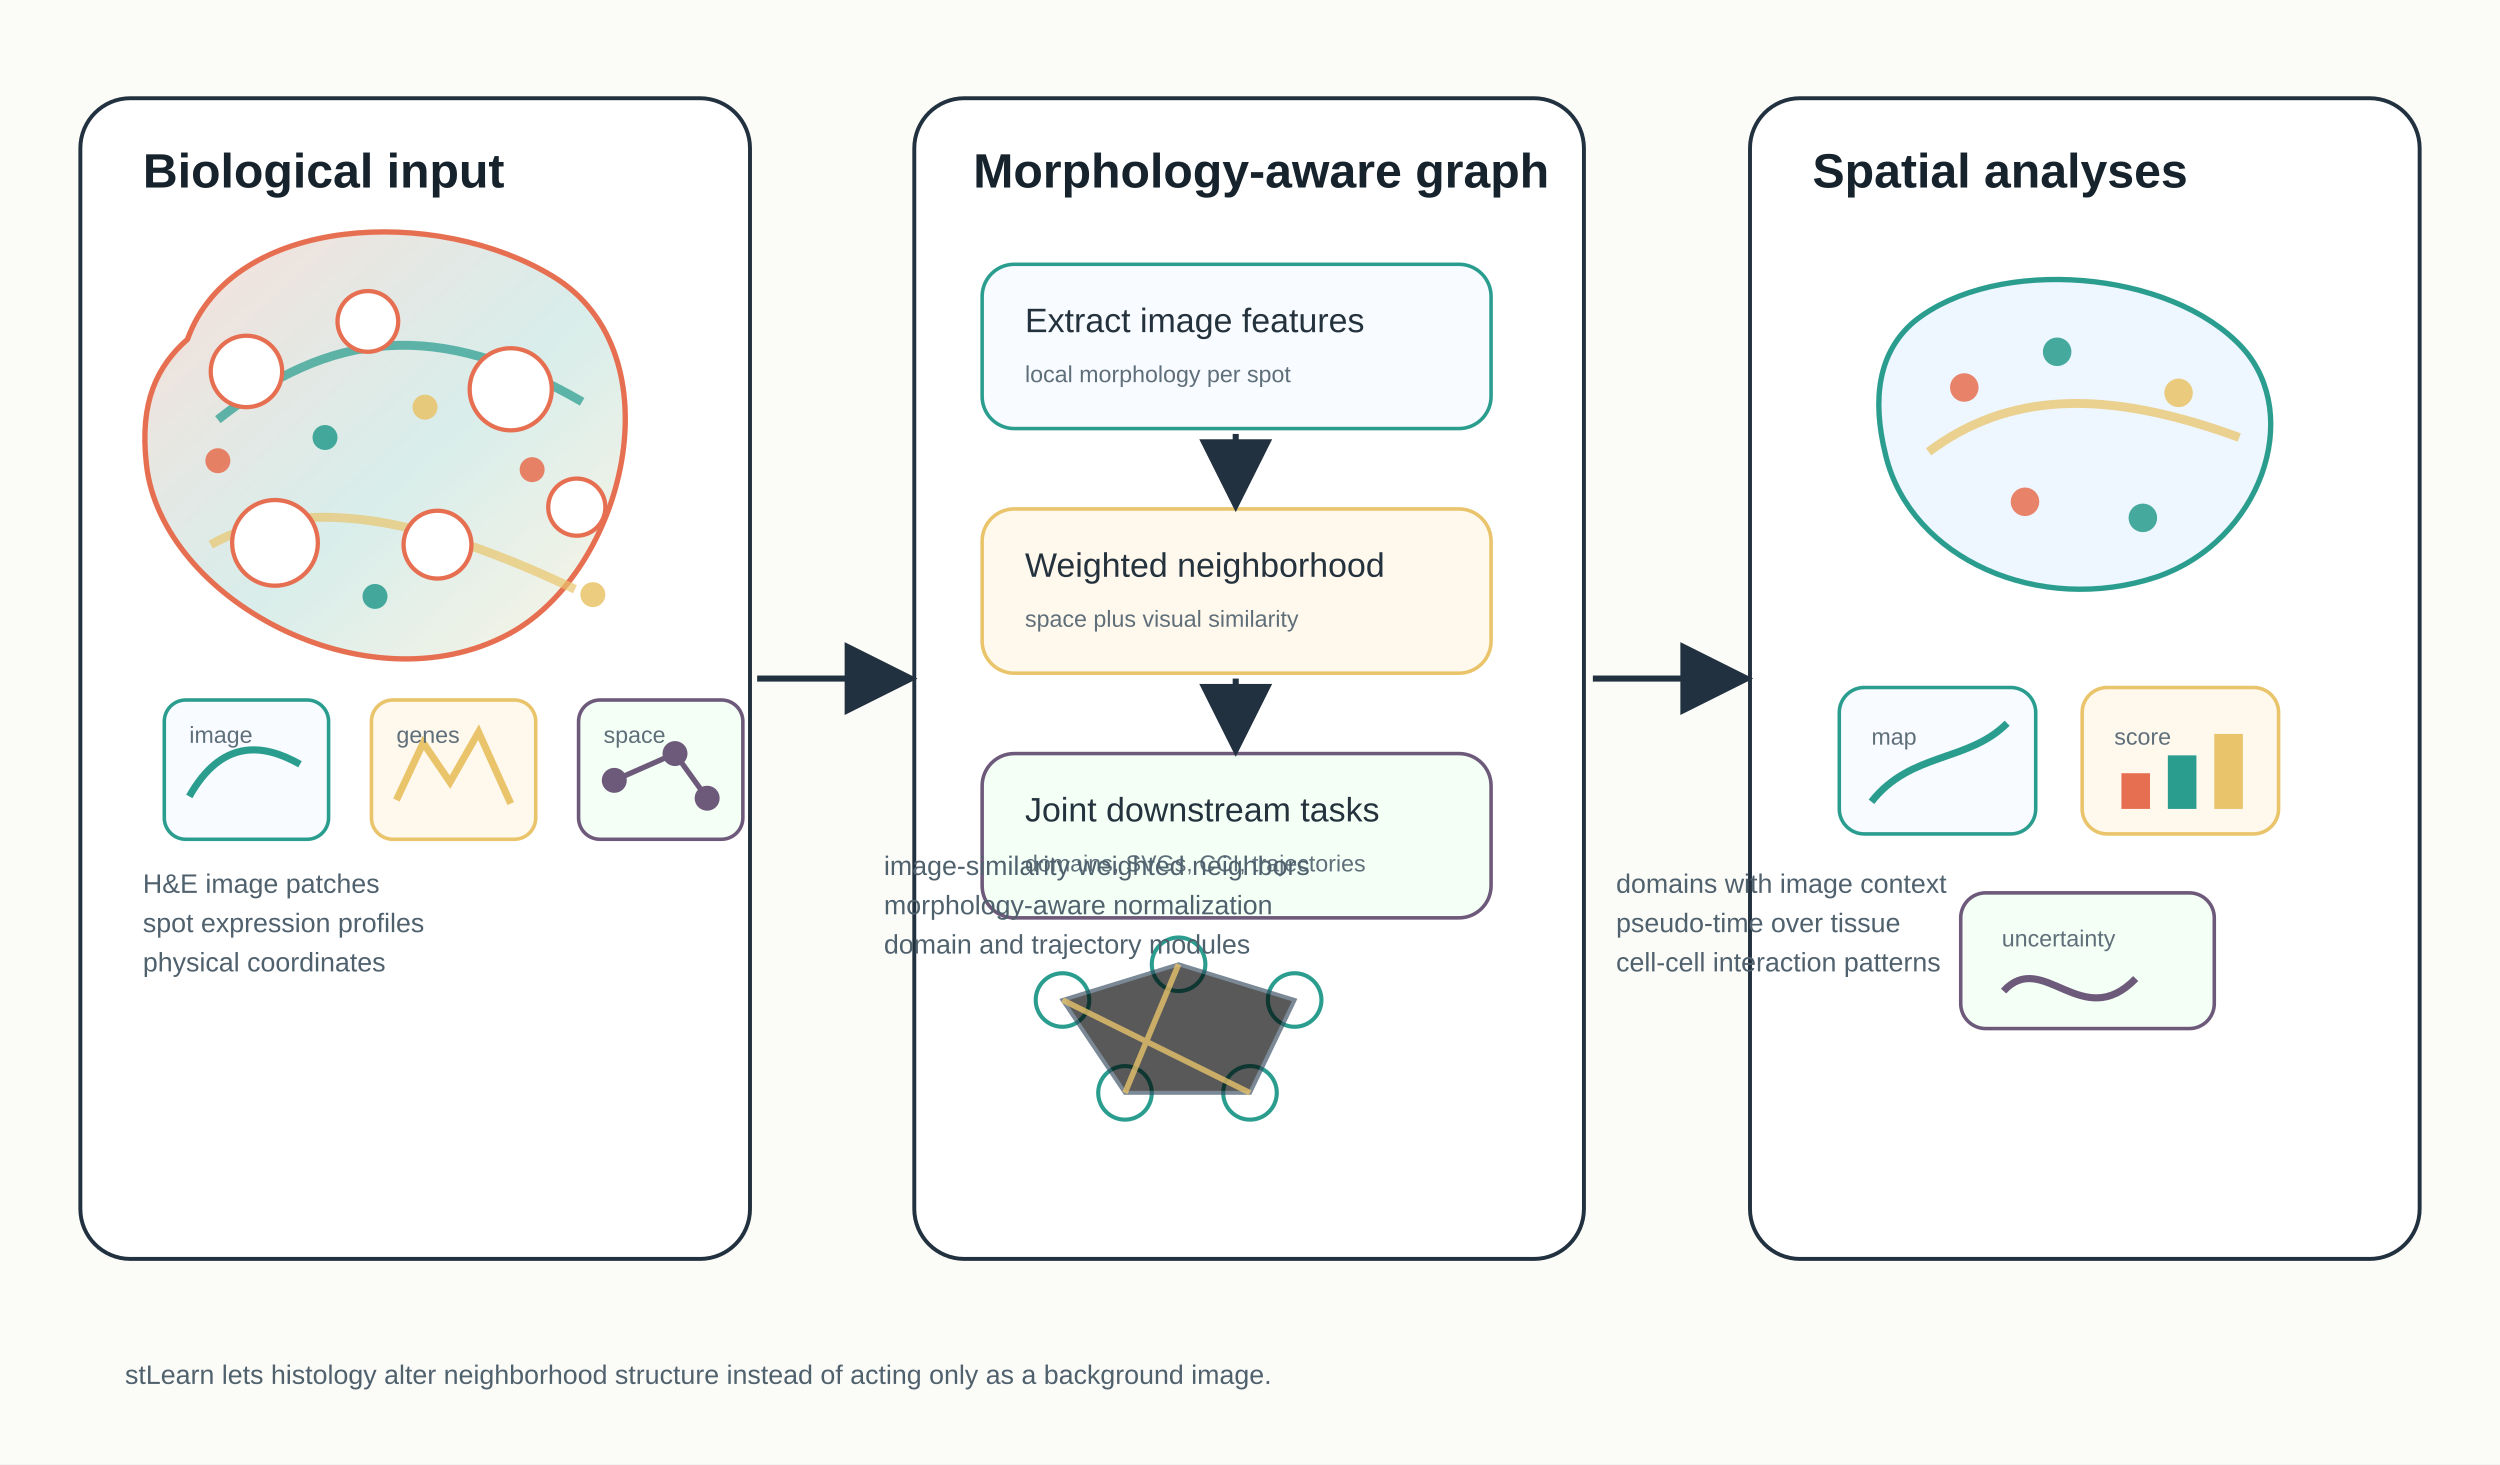
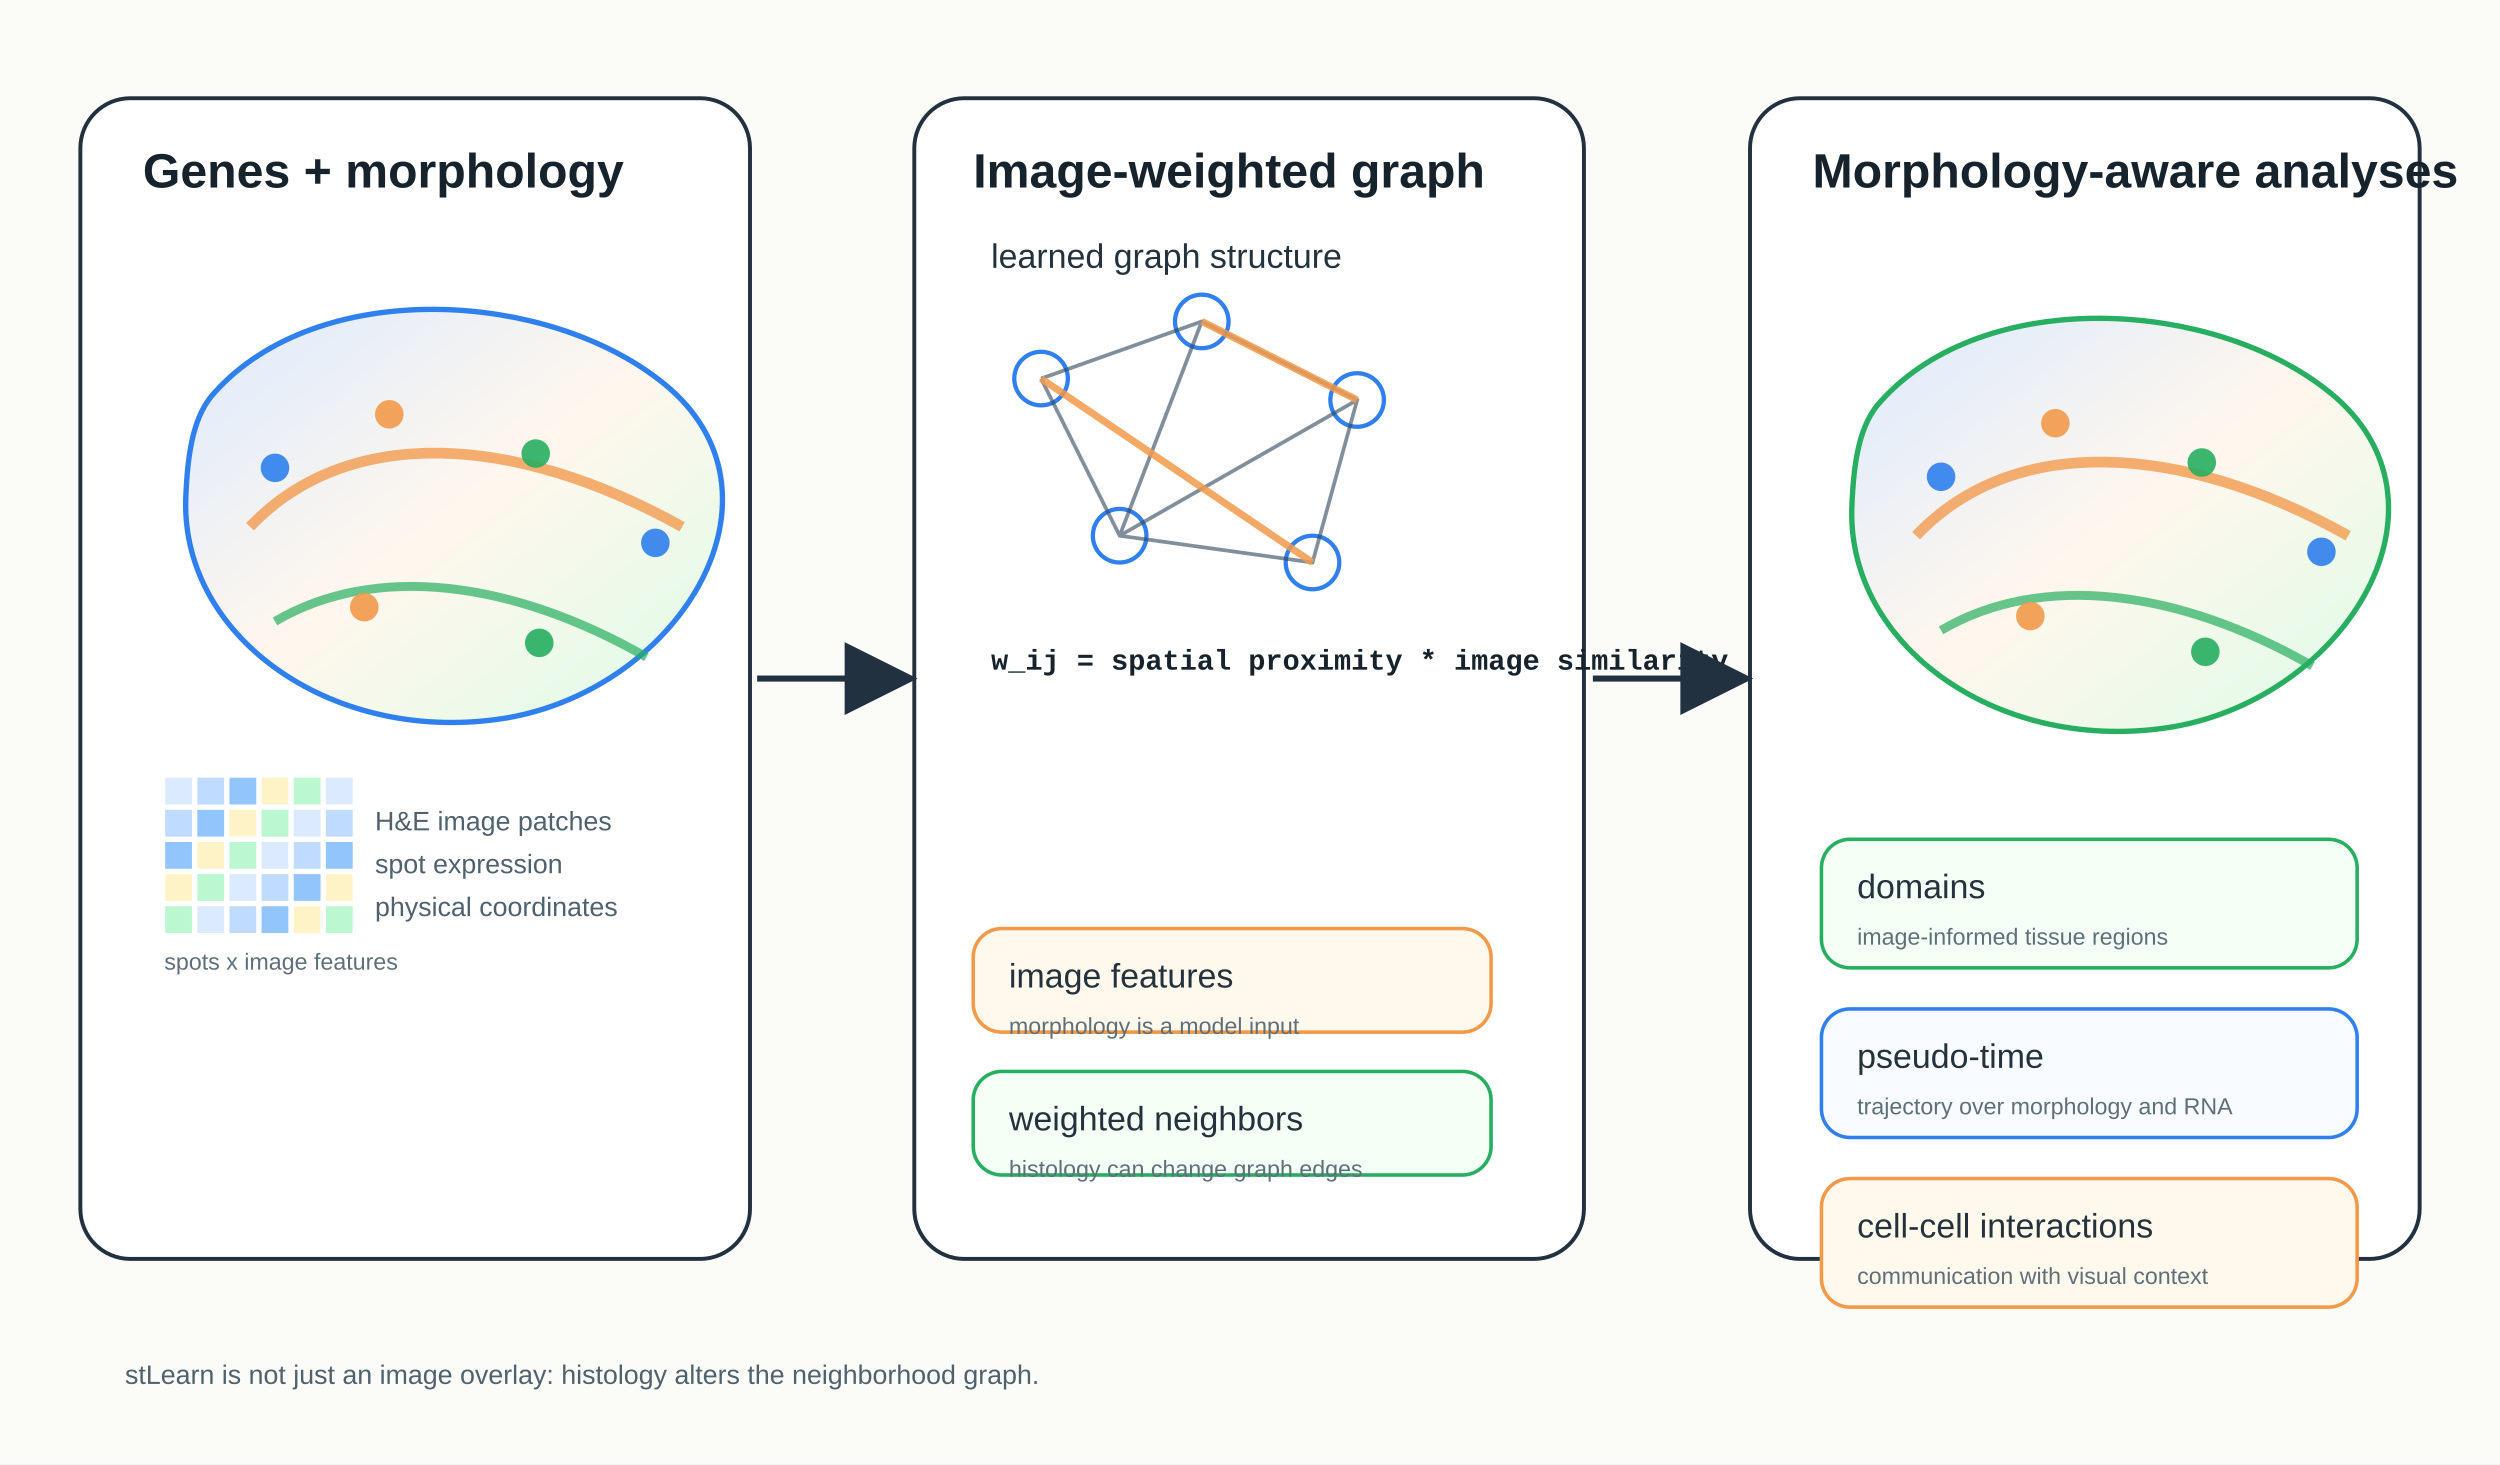
<svg xmlns="http://www.w3.org/2000/svg" width="1400" height="820" viewBox="0 0 1400 820" role="img" aria-labelledby="title desc">
  <defs>
-     <linearGradient id="tissueGrad" x1="0" x2="1" y1="0" y2="1">
-       <stop offset="0" stop-color="#e76f51" stop-opacity="0.22" />
-       <stop offset="0.55" stop-color="#2a9d8f" stop-opacity="0.18" />
-       <stop offset="1" stop-color="#e9c46a" stop-opacity="0.18" />
-     </linearGradient>
-     <linearGradient id="latentGrad" x1="0" x2="1">
-       <stop offset="0" stop-color="#2a9d8f" stop-opacity="0.92" />
-       <stop offset="1" stop-color="#e9c46a" stop-opacity="0.92" />
+     <linearGradient id="tissue" x1="0" x2="1" y1="0" y2="1">
+       <stop offset="0" stop-color="#dbeafe" />
+       <stop offset=".5" stop-color="#fff7ed" />
+       <stop offset="1" stop-color="#dcfce7" />
    </linearGradient>
    <marker id="arrow" markerWidth="12" markerHeight="12" refX="10" refY="6" orient="auto">
      <path d="M0,0 L12,6 L0,12 z" fill="#22313f" />
    </marker>
    <style>
-       .bg{fill:#fbfbf7}.panel{fill:#ffffff;stroke:#22313f;stroke-width:2.2}.h{font:700 27px Arial,sans-serif;fill:#17232c}.t{font:19px Arial,sans-serif;fill:#24323d}.s{font:15px Arial,sans-serif;fill:#50616e}.xs{font:13px Arial,sans-serif;fill:#5f6f7a}.arrow{stroke:#22313f;stroke-width:3.4;fill:none;marker-end:url(#arrow)}.cell{fill:#ffffff;stroke:#e76f51;stroke-width:2.4}.spot{fill:#e76f51;opacity:.86}.spot2{fill:#2a9d8f;opacity:.86}.spot3{fill:#e9c46a;opacity:.86}.node{fill:#ffffff;stroke:#2a9d8f;stroke-width:2.3}.edge{stroke:#34495e;stroke-width:2.2;opacity:.65}.edge2{stroke:#e9c46a;stroke-width:3.2;opacity:.78}.chip{fill:#f8fbff;stroke:#2a9d8f;stroke-width:2}.chip2{fill:#fff8ed;stroke:#e9c46a;stroke-width:2}.chip3{fill:#f4fff6;stroke:#6d597a;stroke-width:2}.latent{fill:url(#latentGrad);opacity:.86}.dash{stroke-dasharray:8 7}.thick{stroke-width:5}
+       .bg{fill:#fbfbf7}.panel{fill:#fff;stroke:#22313f;stroke-width:2.2}.h{font:700 27px Arial,sans-serif;fill:#17232c}.t{font:19px Arial,sans-serif;fill:#24323d}.s{font:15px Arial,sans-serif;fill:#50616e}.xs{font:13px Arial,sans-serif;fill:#5f6f7a}.formula{font:700 16px "Courier New",monospace;fill:#17232c}.arrow{stroke:#22313f;stroke-width:3.4;fill:none;marker-end:url(#arrow)}.arrow2{stroke:#22313f;stroke-width:3;fill:none;marker-end:url(#arrow)}.chip{fill:#f8fbff;stroke:#2f80ed;stroke-width:2}.chip2{fill:#fff8ed;stroke:#f2994a;stroke-width:2}.chip3{fill:#f4fff6;stroke:#27ae60;stroke-width:2}.spot{opacity:.9}.a{fill:#2f80ed}.b{fill:#f2994a}.c{fill:#27ae60}.node{fill:#fff;stroke-width:2.4}.blue{stroke:#2f80ed}.orange{stroke:#f2994a}.green{stroke:#27ae60}.soft{stroke:#7b61ff;stroke-width:2.2;opacity:.58;fill:none}.edge{stroke:#34495e;stroke-width:2.1;opacity:.62;fill:none}.strong{stroke:#f2994a;stroke-width:4;opacity:.85}
    </style>
  </defs>
  <rect class="bg" width="1400" height="820" />
  <rect class="panel" x="45" y="55" width="375" height="650" rx="28" />
  <rect class="panel" x="512" y="55" width="375" height="650" rx="28" />
  <rect class="panel" x="980" y="55" width="375" height="650" rx="28" />
-   <text class="h" x="80" y="105">Biological input</text>
-   <text class="h" x="545" y="105">Morphology-aware graph</text>
-   <text class="h" x="1015" y="105">Spatial analyses</text>
-   <path d="M105 190 C130 120 245 115 310 155 C380 198 350 320 285 355 C205 398 90 335 82 260 C78 225 88 205 105 190 Z" fill="url(#tissueGrad)" stroke="#e76f51" stroke-width="3" />
-   <path d="M122 235 C185 185 245 178 326 225" stroke="#2a9d8f" stroke-width="5" fill="none" opacity=".72" />
-   <path d="M118 305 C172 275 242 292 322 330" stroke="#e9c46a" stroke-width="5" fill="none" opacity=".68" />
-   <circle class="cell" cx="138" cy="208" r="20" />
-   <circle class="cell" cx="206" cy="180" r="17" />
-   <circle class="cell" cx="286" cy="218" r="23" />
-   <circle class="cell" cx="154" cy="304" r="24" />
-   <circle class="cell" cx="245" cy="305" r="19" />
-   <circle class="cell" cx="323" cy="284" r="16" />
-   <circle class="spot" cx="122" cy="258" r="7" />
-   <circle class="spot2" cx="182" cy="245" r="7" />
-   <circle class="spot3" cx="238" cy="228" r="7" />
-   <circle class="spot" cx="298" cy="263" r="7" />
-   <circle class="spot2" cx="210" cy="334" r="7" />
-   <circle class="spot3" cx="332" cy="333" r="7" />
-   <g transform="translate(92 392)">
-     <rect class="chip" x="0" y="0" width="92" height="78" rx="12" />
-     <path d="M14 54 C32 22 55 24 76 36" stroke="#2a9d8f" stroke-width="4" fill="none" />
-     <text class="xs" x="14" y="24">image</text>
-     <rect class="chip2" x="116" y="0" width="92" height="78" rx="12" />
-     <path d="M130 56 L145 24 L160 46 L176 18 L194 58" stroke="#e9c46a" stroke-width="4" fill="none" />
-     <text class="xs" x="130" y="24">genes</text>
-     <rect class="chip3" x="232" y="0" width="92" height="78" rx="12" />
-     <circle cx="252" cy="45" r="7" fill="#6d597a" />
-     <circle cx="286" cy="30" r="7" fill="#6d597a" />
-     <circle cx="304" cy="55" r="7" fill="#6d597a" />
-     <path d="M252 45 L286 30 L304 55" stroke="#6d597a" stroke-width="3" fill="none" />
-     <text class="xs" x="246" y="24">space</text>
+   <text class="h" x="80" y="105">Genes + morphology</text>
+   <text class="h" x="545" y="105">Image-weighted graph</text>
+   <text class="h" x="1015" y="105">Morphology-aware analyses</text>
+   <g transform="translate(82 150)">
+     <path d="M38 70 C96 5 225 12 290 65 C365 126 300 235 202 252 C106 268 20 208 22 130 C23 101 27 82 38 70 Z" fill="url(#tissue)" stroke="#2f80ed" stroke-width="3" />
+     <path d="M58 145 C112 88 205 92 300 145" stroke="#f2994a" stroke-width="6" fill="none" opacity=".78" />
+     <path d="M72 198 C128 165 205 175 280 218" stroke="#27ae60" stroke-width="5" fill="none" opacity=".7" />
+     <circle class="spot a" cx="72" cy="112" r="8" />
+     <circle class="spot b" cx="136" cy="82" r="8" />
+     <circle class="spot c" cx="218" cy="104" r="8" />
+     <circle class="spot a" cx="285" cy="154" r="8" />
+     <circle class="spot b" cx="122" cy="190" r="8" />
+     <circle class="spot c" cx="220" cy="210" r="8" />
  </g>
-   <text class="s" x="80" y="500">H&amp;E image patches</text>
-   <text class="s" x="80" y="522">spot expression profiles</text>
-   <text class="s" x="80" y="544">physical coordinates</text>
-   <path class="arrow" d="M424 380 C460 380 475 380 507 380" />
-   <g transform="translate(550 148)">
-     <rect class="chip" x="0" y="0" width="285" height="92" rx="18" />
-     <text class="t" x="24" y="38">Extract image features</text>
-     <text class="xs" x="24" y="66">local morphology per spot</text>
-     <rect class="chip2" x="0" y="137" width="285" height="92" rx="18" />
-     <text class="t" x="24" y="175">Weighted neighborhood</text>
-     <text class="xs" x="24" y="203">space plus visual similarity</text>
-     <rect class="chip3" x="0" y="274" width="285" height="92" rx="18" />
-     <text class="t" x="24" y="312">Joint downstream tasks</text>
-     <text class="xs" x="24" y="340">domains, SVGs, CCI, trajectories</text>
-     <path class="arrow" d="M142 95 L142 132" />
-     <path class="arrow" d="M142 232 L142 269" />
+   <g>
+     <rect x="92" y="435" width="16" height="16" fill="#dbeafe" stroke="#fff" />
+     <rect x="110" y="435" width="16" height="16" fill="#bfdbfe" stroke="#fff" />
+     <rect x="128" y="435" width="16" height="16" fill="#93c5fd" stroke="#fff" />
+     <rect x="146" y="435" width="16" height="16" fill="#fef3c7" stroke="#fff" />
+     <rect x="164" y="435" width="16" height="16" fill="#bbf7d0" stroke="#fff" />
+     <rect x="182" y="435" width="16" height="16" fill="#dbeafe" stroke="#fff" />
+     <rect x="92" y="453" width="16" height="16" fill="#bfdbfe" stroke="#fff" />
+     <rect x="110" y="453" width="16" height="16" fill="#93c5fd" stroke="#fff" />
+     <rect x="128" y="453" width="16" height="16" fill="#fef3c7" stroke="#fff" />
+     <rect x="146" y="453" width="16" height="16" fill="#bbf7d0" stroke="#fff" />
+     <rect x="164" y="453" width="16" height="16" fill="#dbeafe" stroke="#fff" />
+     <rect x="182" y="453" width="16" height="16" fill="#bfdbfe" stroke="#fff" />
+     <rect x="92" y="471" width="16" height="16" fill="#93c5fd" stroke="#fff" />
+     <rect x="110" y="471" width="16" height="16" fill="#fef3c7" stroke="#fff" />
+     <rect x="128" y="471" width="16" height="16" fill="#bbf7d0" stroke="#fff" />
+     <rect x="146" y="471" width="16" height="16" fill="#dbeafe" stroke="#fff" />
+     <rect x="164" y="471" width="16" height="16" fill="#bfdbfe" stroke="#fff" />
+     <rect x="182" y="471" width="16" height="16" fill="#93c5fd" stroke="#fff" />
+     <rect x="92" y="489" width="16" height="16" fill="#fef3c7" stroke="#fff" />
+     <rect x="110" y="489" width="16" height="16" fill="#bbf7d0" stroke="#fff" />
+     <rect x="128" y="489" width="16" height="16" fill="#dbeafe" stroke="#fff" />
+     <rect x="146" y="489" width="16" height="16" fill="#bfdbfe" stroke="#fff" />
+     <rect x="164" y="489" width="16" height="16" fill="#93c5fd" stroke="#fff" />
+     <rect x="182" y="489" width="16" height="16" fill="#fef3c7" stroke="#fff" />
+     <rect x="92" y="507" width="16" height="16" fill="#bbf7d0" stroke="#fff" />
+     <rect x="110" y="507" width="16" height="16" fill="#dbeafe" stroke="#fff" />
+     <rect x="128" y="507" width="16" height="16" fill="#bfdbfe" stroke="#fff" />
+     <rect x="146" y="507" width="16" height="16" fill="#93c5fd" stroke="#fff" />
+     <rect x="164" y="507" width="16" height="16" fill="#fef3c7" stroke="#fff" />
+     <rect x="182" y="507" width="16" height="16" fill="#bbf7d0" stroke="#fff" />
+     <text class="xs" x="92" y="543">spots x image features</text>
  </g>
-   <g transform="translate(595 560)">
-     <circle class="node" cx="0" cy="0" r="15" />
-     <circle class="node" cx="65" cy="-20" r="15" />
-     <circle class="node" cx="130" cy="0" r="15" />
-     <circle class="node" cx="35" cy="52" r="15" />
-     <circle class="node" cx="105" cy="52" r="15" />
-     <path class="edge" d="M0 0 L65 -20 L130 0 L105 52 L35 52 Z" />
-     <path class="edge2" d="M0 0 L105 52 M65 -20 L35 52" />
+   <text class="s" x="210" y="465">H&amp;E image patches</text>
+   <text class="s" x="210" y="489">spot expression</text>
+   <text class="s" x="210" y="513">physical coordinates</text>
+   <path class="arrow" d="M424 380 C462 380 475 380 507 380" />
+   <g transform="translate(555 150)">
+     <text class="t" x="0" y="0">learned graph structure</text>
+     <circle class="node blue" cx="28" cy="62" r="15" />
+     <circle class="node blue" cx="118" cy="30" r="15" />
+     <circle class="node blue" cx="205" cy="74" r="15" />
+     <circle class="node blue" cx="72" cy="150" r="15" />
+     <circle class="node blue" cx="180" cy="165" r="15" />
+     <path class="edge" d="M28 62 L118 30 L205 74 L180 165 L72 150 L28 62 M118 30 L72 150 M205 74 L72 150" />
+     <path class="edge strong" d="M28 62 L180 165 M118 30 L205 74" />
+     <text class="formula" x="0" y="225">w_ij = spatial proximity * image similarity</text>
  </g>
-   <text class="s" x="495" y="490">image-similarity weighted neighbors</text>
-   <text class="s" x="495" y="512">morphology-aware normalization</text>
-   <text class="s" x="495" y="534">domain and trajectory modules</text>
+   <rect class="chip2" x="545" y="520" width="290" height="58" rx="16" />
+   <text class="t" x="565" y="553">image features</text>
+   <text class="xs" x="565" y="579">morphology is a model input</text>
+   <rect class="chip3" x="545" y="600" width="290" height="58" rx="16" />
+   <text class="t" x="565" y="633">weighted neighbors</text>
+   <text class="xs" x="565" y="659">histology can change graph edges</text>
  <path class="arrow" d="M892 380 C930 380 945 380 975 380" />
-   <g transform="translate(1030 135)">
-     <path d="M42 45 C88 8 186 16 226 60 C260 98 236 168 178 188 C112 210 40 178 26 120 C18 88 22 62 42 45 Z" fill="#eef7ff" stroke="#2a9d8f" stroke-width="3" />
-     <path d="M50 118 C94 85 148 82 224 110" stroke="#e9c46a" stroke-width="5" fill="none" opacity=".75" />
-     <circle class="spot" cx="70" cy="82" r="8" />
-     <circle class="spot2" cx="122" cy="62" r="8" />
-     <circle class="spot3" cx="190" cy="85" r="8" />
-     <circle class="spot" cx="104" cy="146" r="8" />
-     <circle class="spot2" cx="170" cy="155" r="8" />
-     <rect class="chip" x="0" y="250" width="110" height="82" rx="14" />
-     <text class="xs" x="18" y="282">map</text>
-     <path d="M18 314 C40 286 72 292 94 270" stroke="#2a9d8f" stroke-width="4" fill="none" />
-     <rect class="chip2" x="136" y="250" width="110" height="82" rx="14" />
-     <text class="xs" x="154" y="282">score</text>
-     <rect x="158" y="298" width="16" height="20" fill="#e76f51" />
-     <rect x="184" y="288" width="16" height="30" fill="#2a9d8f" />
-     <rect x="210" y="276" width="16" height="42" fill="#e9c46a" />
-     <rect class="chip3" x="68" y="365" width="142" height="76" rx="14" />
-     <text class="xs" x="91" y="395">uncertainty</text>
-     <path d="M92 420 C114 396 136 444 166 413" stroke="#6d597a" stroke-width="4" fill="none" />
+   <g transform="translate(1015 155)">
+     <g transform="translate(0 0)">
+       <path d="M38 70 C96 5 225 12 290 65 C365 126 300 235 202 252 C106 268 20 208 22 130 C23 101 27 82 38 70 Z" fill="url(#tissue)" stroke="#27ae60" stroke-width="3" />
+       <path d="M58 145 C112 88 205 92 300 145" stroke="#f2994a" stroke-width="6" fill="none" opacity=".78" />
+       <path d="M72 198 C128 165 205 175 280 218" stroke="#27ae60" stroke-width="5" fill="none" opacity=".7" />
+       <circle class="spot a" cx="72" cy="112" r="8" />
+       <circle class="spot b" cx="136" cy="82" r="8" />
+       <circle class="spot c" cx="218" cy="104" r="8" />
+       <circle class="spot a" cx="285" cy="154" r="8" />
+       <circle class="spot b" cx="122" cy="190" r="8" />
+       <circle class="spot c" cx="220" cy="210" r="8" />
+     </g>
+     <rect class="chip3" x="5" y="315" width="300" height="72" rx="16" />
+     <text class="t" x="25" y="348">domains</text>
+     <text class="xs" x="25" y="374">image-informed tissue regions</text>
+     <rect class="chip" x="5" y="410" width="300" height="72" rx="16" />
+     <text class="t" x="25" y="443">pseudo-time</text>
+     <text class="xs" x="25" y="469">trajectory over morphology and RNA</text>
+     <rect class="chip2" x="5" y="505" width="300" height="72" rx="16" />
+     <text class="t" x="25" y="538">cell-cell interactions</text>
+     <text class="xs" x="25" y="564">communication with visual context</text>
  </g>
-   <text class="s" x="905" y="500">domains with image context</text>
-   <text class="s" x="905" y="522">pseudo-time over tissue</text>
-   <text class="s" x="905" y="544">cell-cell interaction patterns</text>
-   <text class="s" x="70" y="775">stLearn lets histology alter neighborhood structure instead of acting only as a background image.</text>
+   <text class="s" x="70" y="775">stLearn is not just an image overlay: histology alters the neighborhood graph.</text>
</svg>
